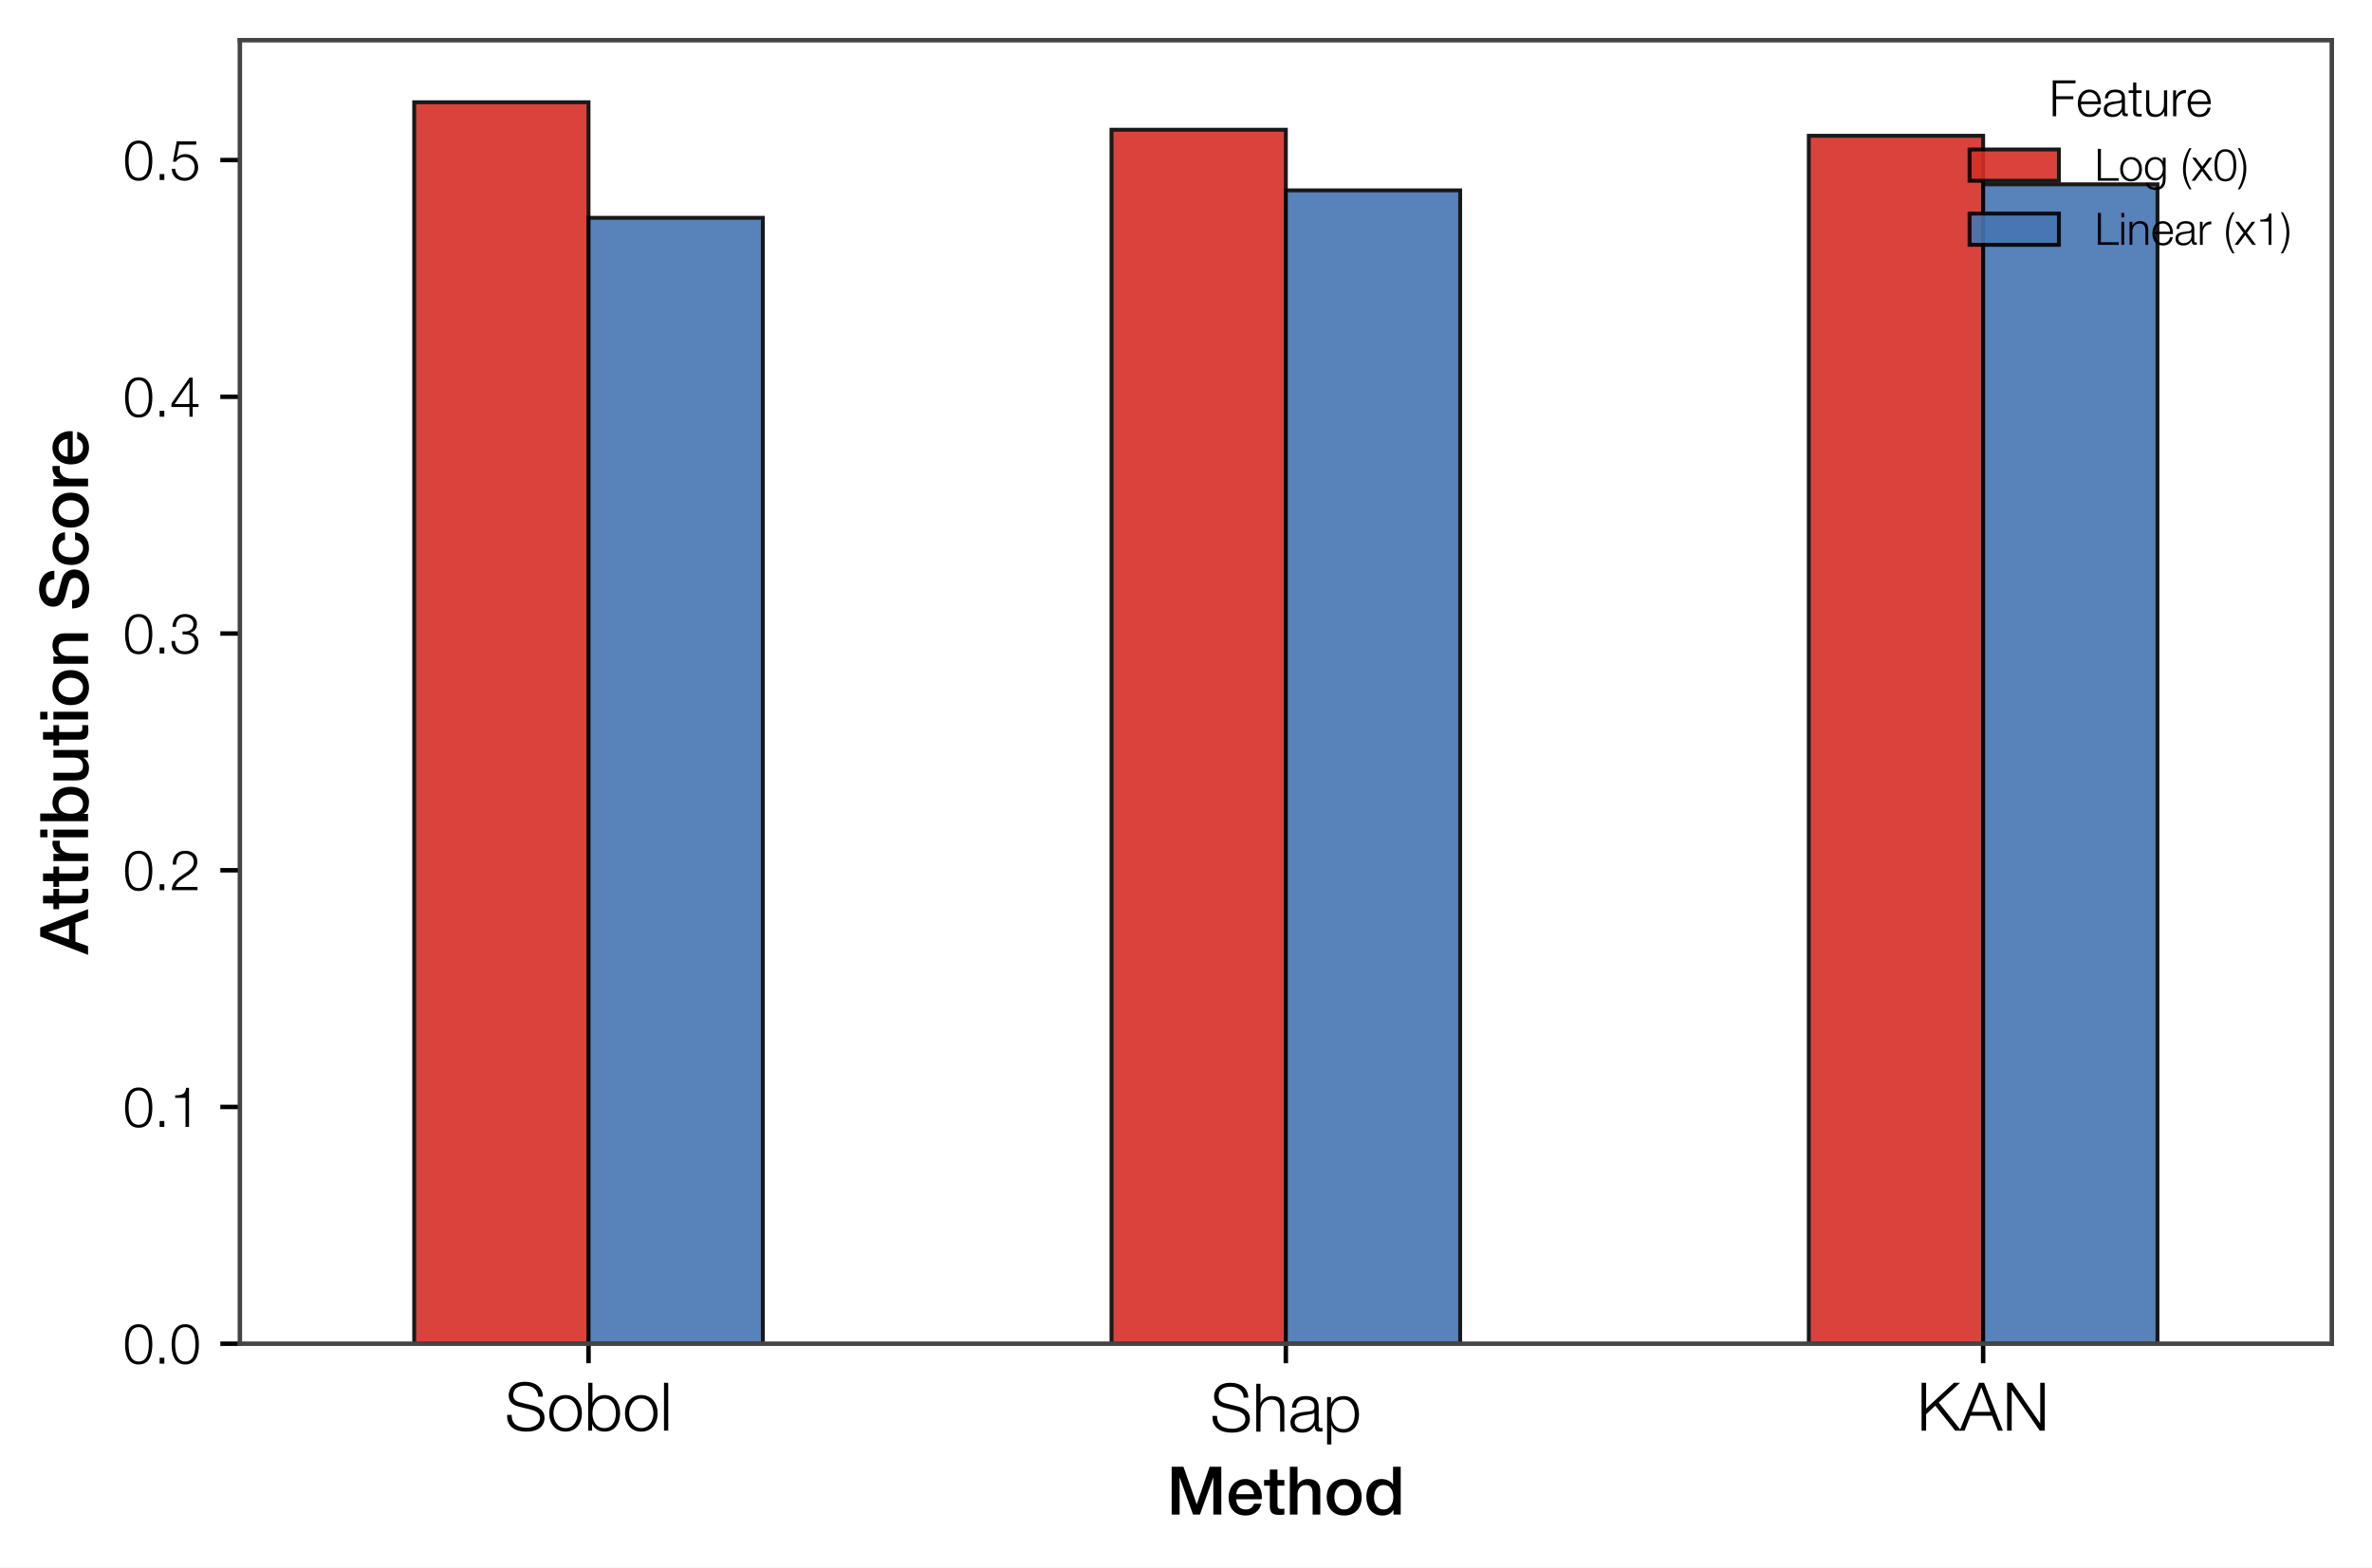
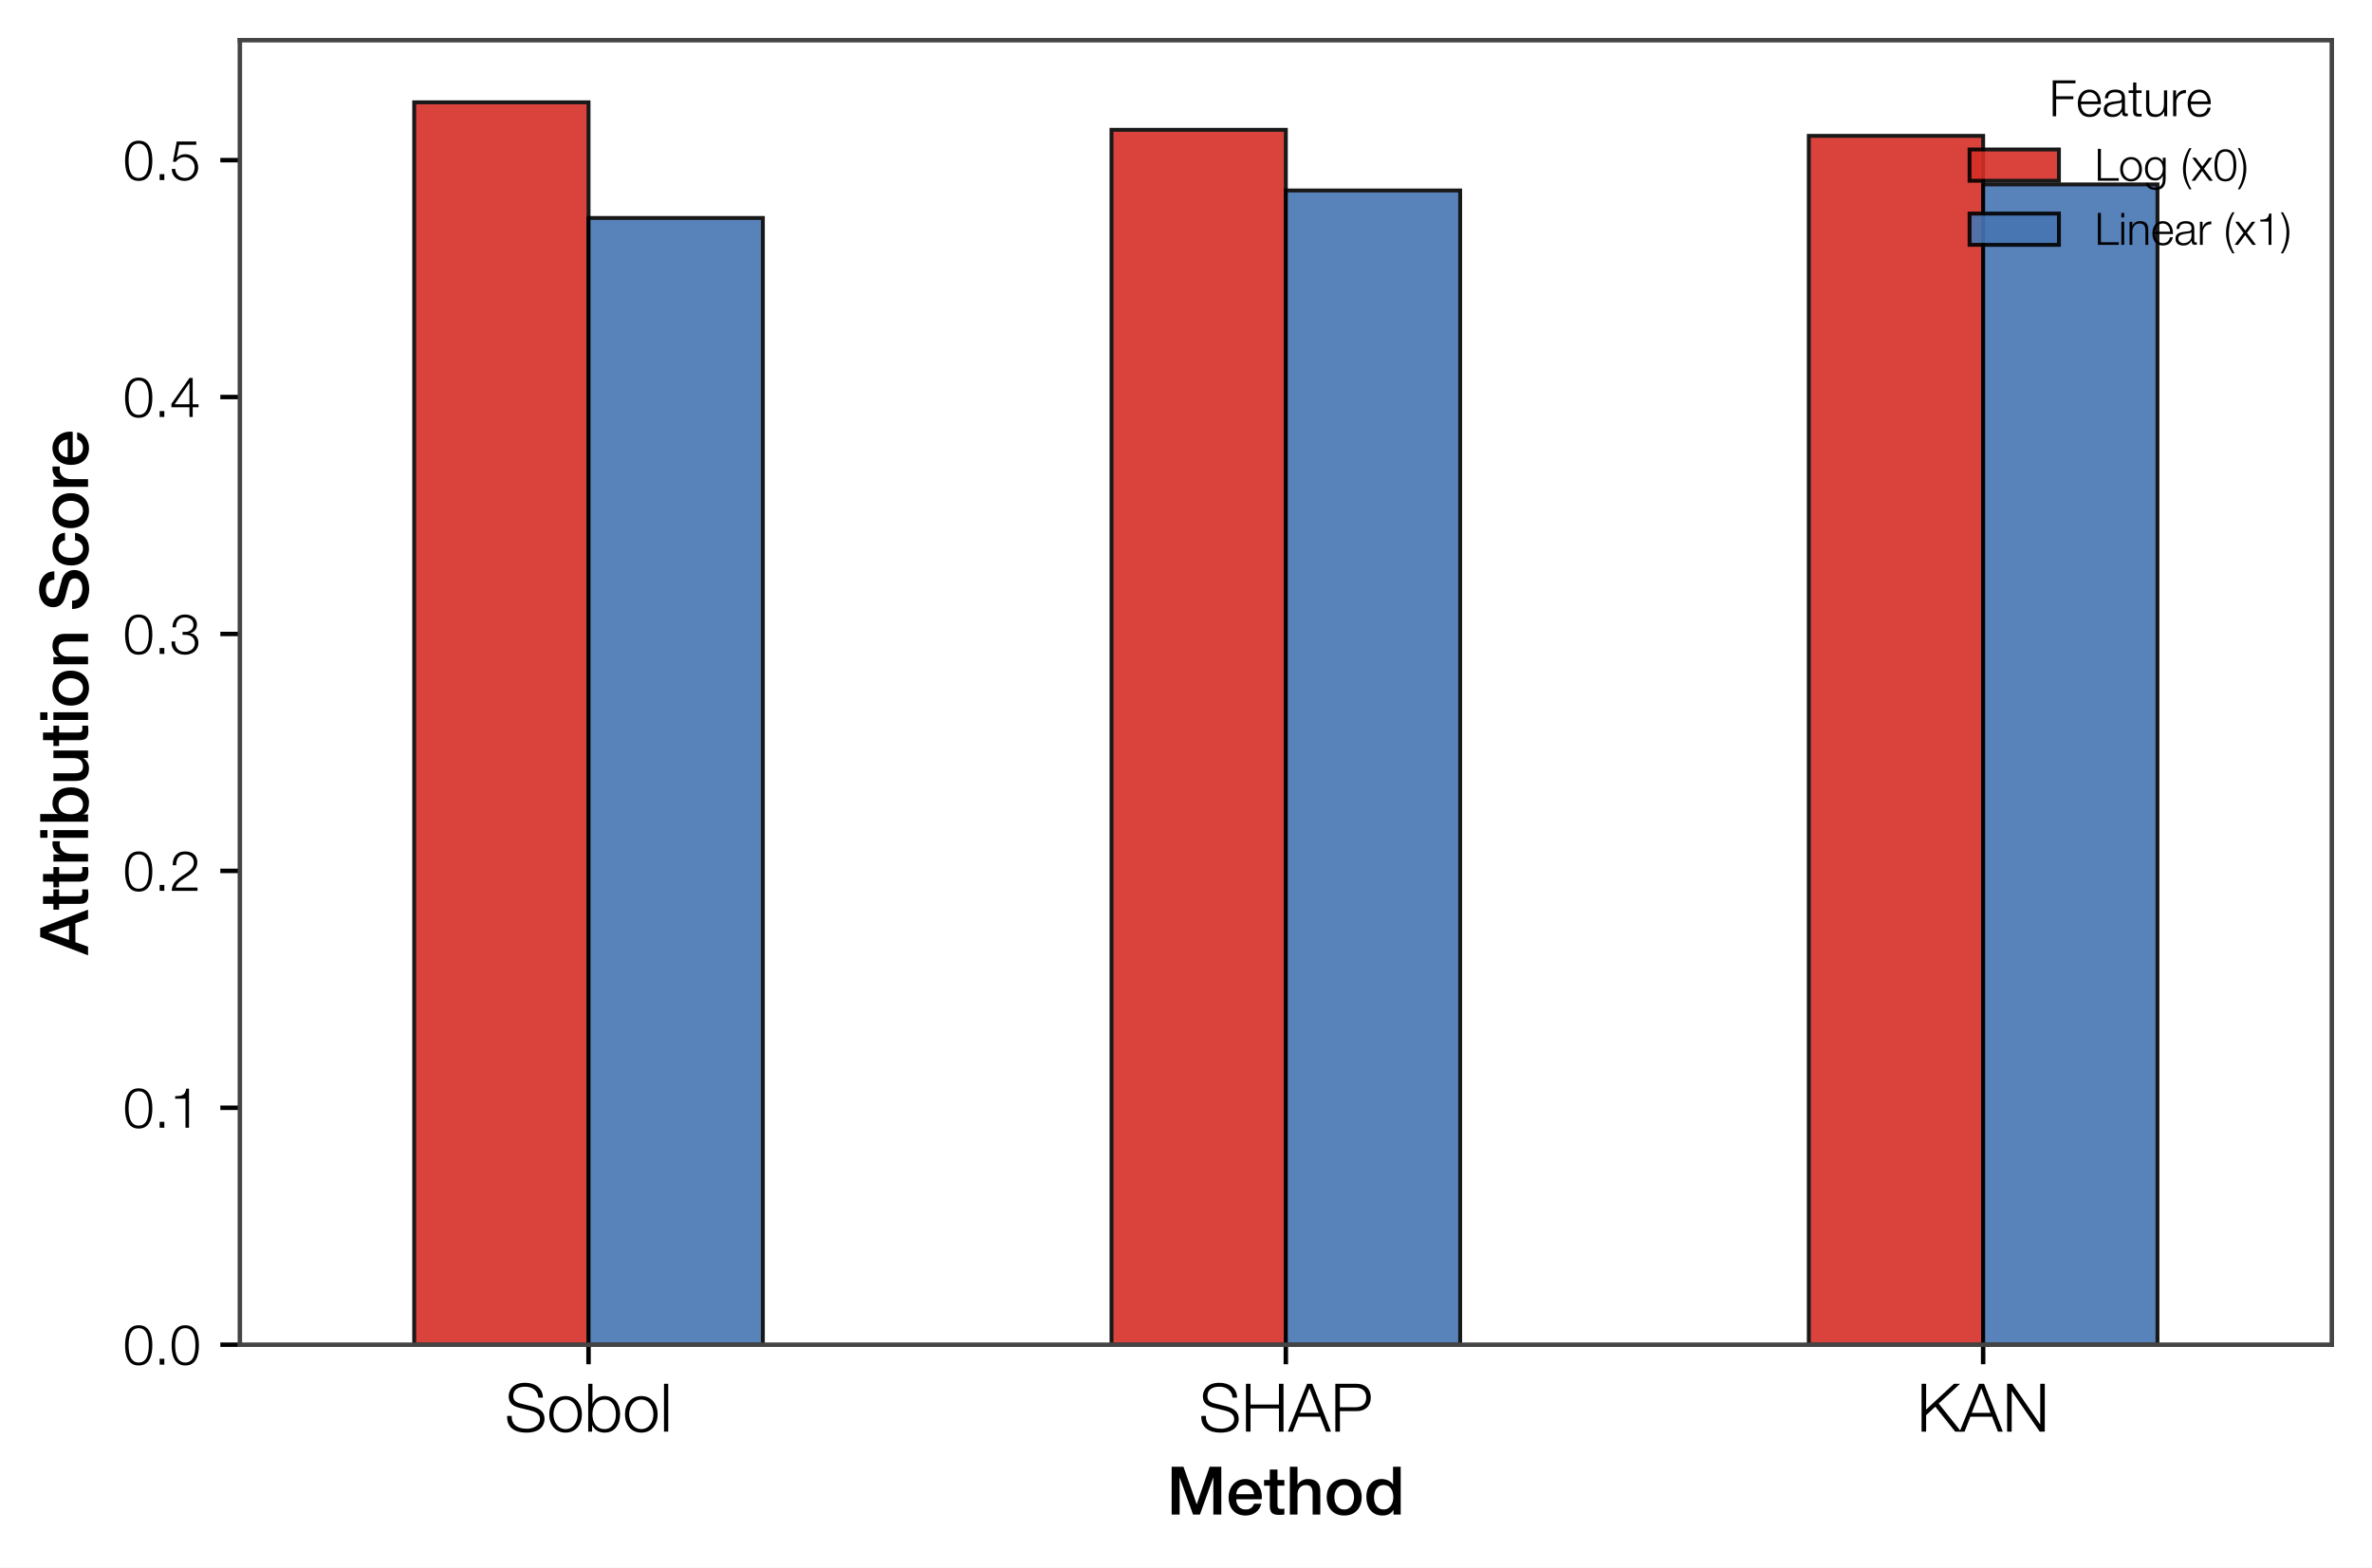
<svg xmlns="http://www.w3.org/2000/svg" xmlns:xlink="http://www.w3.org/1999/xlink" width="424.8pt" height="280.8pt" viewBox="0 0 424.8 280.8" version="1.1">
  <defs>
    <style type="text/css">*{stroke-linejoin: round; stroke-linecap: butt}</style>
  </defs>
  <g id="figure_1">
    <g id="patch_1">
      <path d="M 0 280.8  L 424.8 280.8  L 424.8 0  L 0 0  z " style="fill: #ffffff" />
    </g>
    <g id="axes_1">
      <g id="patch_2">
-         <path d="M 42.958 240.7  L 417.6 240.7  L 417.6 7.2  L 42.958 7.2  z " style="fill: #ffffff" />
+         <path d="M 42.958 240.88  L 417.6 240.88  L 417.6 7.2  L 42.958 7.2  z " style="fill: #ffffff" />
      </g>
      <g id="patch_3">
-         <path d="M 74.179 240.7  L 105.399 240.7  L 105.399 18.319  L 74.179 18.319  z " clip-path="url(#p97e03a5d2e)" style="fill: #d62f27; opacity: 0.9; stroke: #000000; stroke-width: 0.7; stroke-linejoin: miter" />
+         <path d="M 74.179 240.88  L 105.399 240.88  L 105.399 18.328  L 74.179 18.328  z " clip-path="url(#p981c189940)" style="fill: #d62f27; opacity: 0.9; stroke: #000000; stroke-width: 0.7; stroke-linejoin: miter" />
      </g>
      <g id="patch_4">
-         <path d="M 199.059 240.7  L 230.279 240.7  L 230.279 23.24  L 199.059 23.24  z " clip-path="url(#p97e03a5d2e)" style="fill: #d62f27; opacity: 0.9; stroke: #000000; stroke-width: 0.7; stroke-linejoin: miter" />
+         <path d="M 199.059 240.88  L 230.279 240.88  L 230.279 23.253  L 199.059 23.253  z " clip-path="url(#p981c189940)" style="fill: #d62f27; opacity: 0.9; stroke: #000000; stroke-width: 0.7; stroke-linejoin: miter" />
      </g>
      <g id="patch_5">
-         <path d="M 323.94 240.7  L 355.16 240.7  L 355.16 24.322  L 323.94 24.322  z " clip-path="url(#p97e03a5d2e)" style="fill: #d62f27; opacity: 0.9; stroke: #000000; stroke-width: 0.7; stroke-linejoin: miter" />
+         <path d="M 323.94 240.88  L 355.16 240.88  L 355.16 24.335  L 323.94 24.335  z " clip-path="url(#p981c189940)" style="fill: #d62f27; opacity: 0.9; stroke: #000000; stroke-width: 0.7; stroke-linejoin: miter" />
      </g>
      <g id="patch_6">
-         <path d="M 105.399 240.7  L 136.619 240.7  L 136.619 39.02  L 105.399 39.02  z " clip-path="url(#p97e03a5d2e)" style="fill: #4574b3; opacity: 0.9; stroke: #000000; stroke-width: 0.7; stroke-linejoin: miter" />
+         <path d="M 105.399 240.88  L 136.619 240.88  L 136.619 39.045  L 105.399 39.045  z " clip-path="url(#p981c189940)" style="fill: #4574b3; opacity: 0.9; stroke: #000000; stroke-width: 0.7; stroke-linejoin: miter" />
      </g>
      <g id="patch_7">
-         <path d="M 230.279 240.7  L 261.499 240.7  L 261.499 34.099  L 230.279 34.099  z " clip-path="url(#p97e03a5d2e)" style="fill: #4574b3; opacity: 0.9; stroke: #000000; stroke-width: 0.7; stroke-linejoin: miter" />
+         <path d="M 230.279 240.88  L 261.499 240.88  L 261.499 34.12  L 230.279 34.12  z " clip-path="url(#p981c189940)" style="fill: #4574b3; opacity: 0.9; stroke: #000000; stroke-width: 0.7; stroke-linejoin: miter" />
      </g>
      <g id="patch_8">
-         <path d="M 355.16 240.7  L 386.38 240.7  L 386.38 33.017  L 355.16 33.017  z " clip-path="url(#p97e03a5d2e)" style="fill: #4574b3; opacity: 0.9; stroke: #000000; stroke-width: 0.7; stroke-linejoin: miter" />
+         <path d="M 355.16 240.88  L 386.38 240.88  L 386.38 33.037  L 355.16 33.037  z " clip-path="url(#p981c189940)" style="fill: #4574b3; opacity: 0.9; stroke: #000000; stroke-width: 0.7; stroke-linejoin: miter" />
      </g>
      <g id="matplotlib.axis_1">
        <g id="xtick_1">
          <g id="line2d_1">
            <defs>
-               <path id="mb418cfce98" d="M 0 0  L 0 3.5  " style="stroke: #000000; stroke-width: 0.8" />
-             </defs>
-             <g>
-               <use xlink:href="#mb418cfce98" x="105.399" y="240.7" style="stroke: #000000; stroke-width: 0.8" />
+               <path id="m33a25a8163" d="M 0 0  L 0 3.5  " style="stroke: #000000; stroke-width: 0.8" />
+             </defs>
+             <g>
+               <use xlink:href="#m33a25a8163" x="105.399" y="240.88" style="stroke: #000000; stroke-width: 0.8" />
            </g>
          </g>
          <g id="text_1">
-             <g transform="translate(90.39307 256.2688) scale(0.12 -0.12)">
+             <g transform="translate(90.39307 256.4488) scale(0.12 -0.12)">
              <defs>
                <path id="HelveticaNeueLTPro-Lt-53" d="M 230 1504  C 179 390 973 -96 2054 -96  C 3674 -96 3802 896 3802 1210  C 3802 1952 3264 2240 2618 2413  L 1504 2688  C 1126 2771 813 2957 813 3386  C 813 4064 1363 4294 1958 4294  C 2611 4294 3174 3936 3206 3245  L 3642 3245  C 3642 4186 2861 4666 1952 4666  C 666 4666 378 3827 378 3379  C 378 2662 870 2413 1408 2278  L 2426 2029  C 2854 1926 3366 1722 3366 1203  C 3366 538 2637 275 2157 275  C 1318 275 646 563 666 1504  L 230 1504  z " transform="scale(0.015625)" />
                <path id="HelveticaNeueLTPro-Lt-6f" d="M 1779 3059  C 2547 3059 2938 2349 2938 1651  C 2938 954 2547 243 1779 243  C 1011 243 621 954 621 1651  C 621 2349 1011 3059 1779 3059  z M 1779 3398  C 774 3398 218 2598 218 1651  C 218 704 774 -96 1779 -96  C 2784 -96 3341 704 3341 1651  C 3341 2598 2784 3398 1779 3398  z " transform="scale(0.015625)" />
                <path id="HelveticaNeueLTPro-Lt-62" d="M 384 0  L 755 0  L 755 627  L 768 627  C 954 173 1408 -96 1946 -96  C 2950 -96 3430 710 3430 1651  C 3430 2592 2950 3398 1946 3398  C 1459 3398 966 3149 800 2675  L 787 2675  L 787 4570  L 384 4570  L 384 0  z M 3027 1651  C 3027 966 2714 243 1946 243  C 1094 243 787 966 787 1651  C 787 2336 1094 3059 1946 3059  C 2714 3059 3027 2336 3027 1651  z " transform="scale(0.015625)" />
                <path id="HelveticaNeueLTPro-Lt-6c" d="M 390 0  L 794 0  L 794 4570  L 390 4570  L 390 0  z " transform="scale(0.015625)" />
              </defs>
              <use xlink:href="#HelveticaNeueLTPro-Lt-53" />
              <use xlink:href="#HelveticaNeueLTPro-Lt-6f" x="63" />
              <use xlink:href="#HelveticaNeueLTPro-Lt-62" x="118.6" />
              <use xlink:href="#HelveticaNeueLTPro-Lt-6f" x="176" />
              <use xlink:href="#HelveticaNeueLTPro-Lt-6c" x="231.6" />
            </g>
          </g>
        </g>
        <g id="xtick_2">
          <g id="line2d_2">
            <g>
-               <use xlink:href="#mb418cfce98" x="230.279" y="240.7" style="stroke: #000000; stroke-width: 0.8" />
+               <use xlink:href="#m33a25a8163" x="230.279" y="240.88" style="stroke: #000000; stroke-width: 0.8" />
            </g>
          </g>
          <g id="text_2">
-             <g transform="translate(216.7183 256.4488) scale(0.12 -0.12)">
-               <defs>
-                 <path id="HelveticaNeueLTPro-Lt-68" d="M 378 0  L 781 0  L 781 1926  C 800 2573 1171 3059 1818 3059  C 2470 3059 2656 2624 2656 2061  L 2656 0  L 3059 0  L 3059 2125  C 3059 2912 2778 3398 1850 3398  C 1382 3398 947 3130 794 2733  L 781 2733  L 781 4570  L 378 4570  L 378 0  z " transform="scale(0.015625)" />
-                 <path id="HelveticaNeueLTPro-Lt-61" d="M 749 2291  C 768 2829 1126 3059 1632 3059  C 2112 3059 2496 2925 2496 2381  C 2496 2022 2310 1965 1978 1933  C 1107 1830 205 1792 205 870  C 205 205 698 -96 1312 -96  C 1952 -96 2227 147 2515 576  L 2528 576  C 2528 237 2592 0 3002 0  C 3110 0 3168 6 3264 26  L 3264 365  C 3219 346 3181 339 3136 339  C 2976 339 2899 422 2899 582  L 2899 2336  C 2899 3226 2266 3398 1683 3398  C 922 3398 390 3066 346 2291  L 749 2291  z M 2496 1280  C 2496 634 1965 243 1344 243  C 960 243 608 493 608 896  C 608 1536 1459 1536 2144 1658  C 2253 1677 2432 1709 2483 1805  L 2496 1805  L 2496 1280  z " transform="scale(0.015625)" />
-                 <path id="HelveticaNeueLTPro-Lt-70" d="M 384 -1222  L 787 -1222  L 787 627  L 800 627  C 973 147 1459 -96 1946 -96  C 2950 -96 3430 710 3430 1651  C 3430 2592 2950 3398 1946 3398  C 1408 3398 954 3130 768 2675  L 755 2675  L 755 3302  L 384 3302  L 384 -1222  z M 3027 1651  C 3027 966 2714 243 1946 243  C 1094 243 787 966 787 1651  C 787 2400 1050 3059 1946 3059  C 2714 3059 3027 2336 3027 1651  z " transform="scale(0.015625)" />
+             <g transform="translate(214.7148 256.4488) scale(0.12 -0.12)">
+               <defs>
+                 <path id="HelveticaNeueLTPro-Lt-48" d="M 461 0  L 896 0  L 896 2214  L 3610 2214  L 3610 0  L 4045 0  L 4045 4570  L 3610 4570  L 3610 2586  L 896 2586  L 896 4570  L 461 4570  L 461 0  z " transform="scale(0.015625)" />
+                 <path id="HelveticaNeueLTPro-Lt-41" d="M 2022 4134  L 2906 1792  L 1107 1792  L 2022 4134  z M -45 0  L 422 0  L 973 1421  L 3053 1421  L 3610 0  L 4077 0  L 2285 4570  L 1798 4570  L -45 0  z " transform="scale(0.015625)" />
+                 <path id="HelveticaNeueLTPro-Lt-50" d="M 896 4198  L 2394 4198  C 3002 4198 3411 3898 3411 3264  C 3411 2630 3002 2330 2394 2330  L 896 2330  L 896 4198  z M 461 0  L 896 0  L 896 1958  L 2490 1958  C 3309 1958 3846 2438 3846 3264  C 3846 4090 3309 4570 2490 4570  L 461 4570  L 461 0  z " transform="scale(0.015625)" />
              </defs>
              <use xlink:href="#HelveticaNeueLTPro-Lt-53" />
-               <use xlink:href="#HelveticaNeueLTPro-Lt-68" x="63" />
-               <use xlink:href="#HelveticaNeueLTPro-Lt-61" x="116.7" />
-               <use xlink:href="#HelveticaNeueLTPro-Lt-70" x="168.6" />
+               <use xlink:href="#HelveticaNeueLTPro-Lt-48" x="63" />
+               <use xlink:href="#HelveticaNeueLTPro-Lt-41" x="133.4" />
+               <use xlink:href="#HelveticaNeueLTPro-Lt-50" x="196.4" />
            </g>
          </g>
        </g>
        <g id="xtick_3">
          <g id="line2d_3">
            <g>
-               <use xlink:href="#mb418cfce98" x="355.16" y="240.7" style="stroke: #000000; stroke-width: 0.8" />
+               <use xlink:href="#m33a25a8163" x="355.16" y="240.88" style="stroke: #000000; stroke-width: 0.8" />
            </g>
          </g>
          <g id="text_3">
-             <g transform="translate(343.2676 256.2688) scale(0.12 -0.12)">
+             <g transform="translate(343.2676 256.4488) scale(0.12 -0.12)">
              <defs>
                <path id="HelveticaNeueLTPro-Lt-4b" d="M 461 0  L 896 0  L 896 1568  L 1773 2381  L 3674 0  L 4237 0  L 2099 2682  L 4141 4570  L 3552 4570  L 896 2112  L 896 4570  L 461 4570  L 461 0  z " transform="scale(0.015625)" />
-                 <path id="HelveticaNeueLTPro-Lt-41" d="M 2022 4134  L 2906 1792  L 1107 1792  L 2022 4134  z M -45 0  L 422 0  L 973 1421  L 3053 1421  L 3610 0  L 4077 0  L 2285 4570  L 1798 4570  L -45 0  z " transform="scale(0.015625)" />
                <path id="HelveticaNeueLTPro-Lt-4e" d="M 454 0  L 890 0  L 890 3866  L 902 3866  L 3565 0  L 4051 0  L 4051 4570  L 3616 4570  L 3616 704  L 3603 704  L 941 4570  L 454 4570  L 454 0  z " transform="scale(0.015625)" />
              </defs>
              <use xlink:href="#HelveticaNeueLTPro-Lt-4b" />
              <use xlink:href="#HelveticaNeueLTPro-Lt-41" x="64.8" />
              <use xlink:href="#HelveticaNeueLTPro-Lt-4e" x="127.8" />
            </g>
          </g>
        </g>
        <g id="text_4">
          <g transform="translate(208.9436 271.3087) scale(0.12 -0.12)">
            <defs>
              <path id="HelveticaNeueLTPro-Md-4d" d="M 474 0  L 1235 0  L 1235 3526  L 1248 3526  L 2515 0  L 3174 0  L 4442 3526  L 4454 3526  L 4454 0  L 5216 0  L 5216 4570  L 4102 4570  L 2874 992  L 2861 992  L 1600 4570  L 474 4570  L 474 0  z " transform="scale(0.015625)" />
              <path id="HelveticaNeueLTPro-Md-65" d="M 954 1946  C 973 2438 1318 2822 1824 2822  C 2323 2822 2624 2406 2656 1946  L 954 1946  z M 3386 1466  C 3507 2458 2867 3398 1824 3398  C 838 3398 224 2592 224 1651  C 224 627 800 -90 1843 -90  C 2560 -90 3187 314 3341 1037  L 2650 1037  C 2522 672 2272 486 1843 486  C 1235 486 954 947 954 1466  L 3386 1466  z " transform="scale(0.015625)" />
              <path id="HelveticaNeueLTPro-Md-74" d="M 51 2765  L 602 2765  L 602 813  C 621 262 749 -32 1517 -32  C 1677 -32 1830 -13 1990 6  L 1990 570  C 1888 544 1786 544 1683 544  C 1357 544 1331 698 1331 998  L 1331 2765  L 1990 2765  L 1990 3309  L 1331 3309  L 1331 4301  L 602 4301  L 602 3309  L 51 3309  L 51 2765  z " transform="scale(0.015625)" />
              <path id="HelveticaNeueLTPro-Md-68" d="M 384 0  L 1114 0  L 1114 1952  C 1114 2438 1427 2822 1914 2822  C 2349 2822 2541 2598 2560 2080  L 2560 0  L 3290 0  L 3290 2272  C 3290 3021 2842 3398 2118 3398  C 1683 3398 1306 3174 1126 2874  L 1114 2874  L 1114 4570  L 384 4570  L 384 0  z " transform="scale(0.015625)" />
              <path id="HelveticaNeueLTPro-Md-6f" d="M 1901 -90  C 2957 -90 3571 640 3571 1658  C 3571 2662 2957 3398 1901 3398  C 845 3398 230 2662 230 1658  C 230 640 845 -90 1901 -90  z M 1901 486  C 1248 486 960 1082 960 1658  C 960 2227 1248 2822 1901 2822  C 2554 2822 2842 2227 2842 1658  C 2842 1082 2554 486 1901 486  z " transform="scale(0.015625)" />
              <path id="HelveticaNeueLTPro-Md-64" d="M 3501 4570  L 2771 4570  L 2771 2880  L 2758 2880  C 2534 3245 2067 3398 1658 3398  C 934 3398 224 2880 224 1677  C 224 685 730 -90 1773 -90  C 2189 -90 2598 64 2797 448  L 2810 448  L 2810 0  L 3501 0  L 3501 4570  z M 954 1619  C 954 2208 1197 2822 1882 2822  C 2445 2822 2797 2394 2797 1658  C 2797 1082 2515 486 1869 486  C 1235 486 954 1050 954 1619  z " transform="scale(0.015625)" />
            </defs>
            <use xlink:href="#HelveticaNeueLTPro-Md-4d" />
            <use xlink:href="#HelveticaNeueLTPro-Md-65" x="88.9" />
            <use xlink:href="#HelveticaNeueLTPro-Md-74" x="144.5" />
            <use xlink:href="#HelveticaNeueLTPro-Md-68" x="177.8" />
            <use xlink:href="#HelveticaNeueLTPro-Md-6f" x="235.2" />
            <use xlink:href="#HelveticaNeueLTPro-Md-64" x="294.5" />
          </g>
        </g>
      </g>
      <g id="matplotlib.axis_2">
        <g id="ytick_1">
          <g id="line2d_4">
            <defs>
-               <path id="m32ad2a09cf" d="M 0 0  L -3.5 0  " style="stroke: #000000; stroke-width: 0.8" />
-             </defs>
-             <g>
-               <use xlink:href="#m32ad2a09cf" x="42.958" y="240.7" style="stroke: #000000; stroke-width: 0.8" />
+               <path id="m973d8e1630" d="M 0 0  L -3.5 0  " style="stroke: #000000; stroke-width: 0.8" />
+             </defs>
+             <g>
+               <use xlink:href="#m973d8e1630" x="42.958" y="240.88" style="stroke: #000000; stroke-width: 0.8" />
            </g>
          </g>
          <g id="text_5">
-             <g transform="translate(22.06 244.2703) scale(0.1 -0.1)">
+             <g transform="translate(22.06 244.4503) scale(0.1 -0.1)">
              <defs>
                <path id="HelveticaNeueLTPro-Lt-30" d="M 1779 4518  C 474 4518 218 3258 218 2208  C 218 1165 474 -96 1779 -96  C 3085 -96 3341 1165 3341 2214  C 3341 3258 3085 4518 1779 4518  z M 1779 4179  C 2803 4179 2938 2989 2938 2214  C 2938 1434 2803 243 1779 243  C 755 243 621 1434 621 2214  C 621 2989 755 4179 1779 4179  z " transform="scale(0.015625)" />
                <path id="HelveticaNeueLTPro-Lt-2e" d="M 1158 0  L 1158 678  L 621 678  L 621 0  L 1158 0  z " transform="scale(0.015625)" />
              </defs>
              <use xlink:href="#HelveticaNeueLTPro-Lt-30" />
              <use xlink:href="#HelveticaNeueLTPro-Lt-2e" x="55.6" />
              <use xlink:href="#HelveticaNeueLTPro-Lt-30" x="83.4" />
            </g>
          </g>
        </g>
        <g id="ytick_2">
          <g id="line2d_5">
            <g>
-               <use xlink:href="#m32ad2a09cf" x="42.958" y="198.294" style="stroke: #000000; stroke-width: 0.8" />
+               <use xlink:href="#m973d8e1630" x="42.958" y="198.441" style="stroke: #000000; stroke-width: 0.8" />
            </g>
          </g>
          <g id="text_6">
-             <g transform="translate(22.06 201.8642) scale(0.1 -0.1)">
+             <g transform="translate(22.06 202.0115) scale(0.1 -0.1)">
              <defs>
                <path id="HelveticaNeueLTPro-Lt-31" d="M 621 3328  L 1805 3328  L 1805 0  L 2208 0  L 2208 4480  L 1882 4480  C 1760 3661 1325 3635 621 3616  L 621 3328  z " transform="scale(0.015625)" />
              </defs>
              <use xlink:href="#HelveticaNeueLTPro-Lt-30" />
              <use xlink:href="#HelveticaNeueLTPro-Lt-2e" x="55.6" />
              <use xlink:href="#HelveticaNeueLTPro-Lt-31" x="83.4" />
            </g>
          </g>
        </g>
        <g id="ytick_3">
          <g id="line2d_6">
            <g>
-               <use xlink:href="#m32ad2a09cf" x="42.958" y="155.888" style="stroke: #000000; stroke-width: 0.8" />
+               <use xlink:href="#m973d8e1630" x="42.958" y="156.002" style="stroke: #000000; stroke-width: 0.8" />
            </g>
          </g>
          <g id="text_7">
-             <g transform="translate(22.06 159.4581) scale(0.1 -0.1)">
+             <g transform="translate(22.06 159.5728) scale(0.1 -0.1)">
              <defs>
                <path id="HelveticaNeueLTPro-Lt-32" d="M 3181 371  L 691 371  C 794 966 1600 1376 2035 1664  C 2624 2042 3162 2509 3162 3258  C 3162 4090 2554 4518 1773 4518  C 800 4518 320 3853 339 2931  L 742 2931  C 723 3590 1018 4179 1754 4179  C 2298 4179 2758 3846 2758 3264  C 2758 2906 2637 2669 2387 2419  C 1632 1664 256 1331 230 0  L 3181 0  L 3181 371  z " transform="scale(0.015625)" />
              </defs>
              <use xlink:href="#HelveticaNeueLTPro-Lt-30" />
              <use xlink:href="#HelveticaNeueLTPro-Lt-2e" x="55.6" />
              <use xlink:href="#HelveticaNeueLTPro-Lt-32" x="83.4" />
            </g>
          </g>
        </g>
        <g id="ytick_4">
          <g id="line2d_7">
            <g>
-               <use xlink:href="#m32ad2a09cf" x="42.958" y="113.482" style="stroke: #000000; stroke-width: 0.8" />
+               <use xlink:href="#m973d8e1630" x="42.958" y="113.564" style="stroke: #000000; stroke-width: 0.8" />
            </g>
          </g>
          <g id="text_8">
-             <g transform="translate(22.06 117.052) scale(0.1 -0.1)">
+             <g transform="translate(22.06 117.134) scale(0.1 -0.1)">
              <defs>
                <path id="HelveticaNeueLTPro-Lt-33" d="M 211 1427  C 141 467 819 -96 1741 -96  C 2566 -96 3283 390 3283 1267  C 3283 1856 2950 2278 2362 2374  L 2362 2387  C 2848 2509 3117 2893 3117 3379  C 3117 4173 2426 4518 1728 4518  C 858 4518 314 3891 314 3046  L 717 3046  C 698 3712 1069 4179 1734 4179  C 2272 4179 2714 3923 2714 3334  C 2714 2765 2221 2522 1805 2522  L 1466 2522  L 1466 2182  L 1805 2182  C 2400 2182 2880 1875 2880 1235  C 2880 595 2323 243 1734 243  C 1018 243 582 717 614 1427  L 211 1427  z " transform="scale(0.015625)" />
              </defs>
              <use xlink:href="#HelveticaNeueLTPro-Lt-30" />
              <use xlink:href="#HelveticaNeueLTPro-Lt-2e" x="55.6" />
              <use xlink:href="#HelveticaNeueLTPro-Lt-33" x="83.4" />
            </g>
          </g>
        </g>
        <g id="ytick_5">
          <g id="line2d_8">
            <g>
-               <use xlink:href="#m32ad2a09cf" x="42.958" y="71.076" style="stroke: #000000; stroke-width: 0.8" />
+               <use xlink:href="#m973d8e1630" x="42.958" y="71.125" style="stroke: #000000; stroke-width: 0.8" />
            </g>
          </g>
          <g id="text_9">
-             <g transform="translate(22.06 74.64596) scale(0.1 -0.1)">
+             <g transform="translate(22.06 74.6952) scale(0.1 -0.1)">
              <defs>
                <path id="HelveticaNeueLTPro-Lt-34" d="M 557 1453  L 2246 3891  L 2259 3891  L 2259 1453  L 557 1453  z M 192 1114  L 2259 1114  L 2259 0  L 2630 0  L 2630 1114  L 3302 1114  L 3302 1453  L 2630 1453  L 2630 4480  L 2266 4480  L 192 1504  L 192 1114  z " transform="scale(0.015625)" />
              </defs>
              <use xlink:href="#HelveticaNeueLTPro-Lt-30" />
              <use xlink:href="#HelveticaNeueLTPro-Lt-2e" x="55.6" />
              <use xlink:href="#HelveticaNeueLTPro-Lt-34" x="83.4" />
            </g>
          </g>
        </g>
        <g id="ytick_6">
          <g id="line2d_9">
            <g>
-               <use xlink:href="#m32ad2a09cf" x="42.958" y="28.67" style="stroke: #000000; stroke-width: 0.8" />
+               <use xlink:href="#m973d8e1630" x="42.958" y="28.686" style="stroke: #000000; stroke-width: 0.8" />
            </g>
          </g>
          <g id="text_10">
-             <g transform="translate(22.06 32.23987) scale(0.1 -0.1)">
+             <g transform="translate(22.06 32.25642) scale(0.1 -0.1)">
              <defs>
                <path id="HelveticaNeueLTPro-Lt-35" d="M 230 1280  C 250 429 870 -96 1702 -96  C 2560 -96 3258 550 3258 1421  C 3258 2323 2675 2970 1754 2970  C 1402 2970 1030 2816 806 2554  L 794 2566  L 1082 4051  L 3040 4051  L 3040 4422  L 800 4422  L 365 2099  L 710 2099  C 934 2438 1306 2630 1709 2630  C 2374 2630 2854 2125 2854 1466  C 2854 813 2426 243 1734 243  C 1120 243 653 659 634 1280  L 230 1280  z " transform="scale(0.015625)" />
              </defs>
              <use xlink:href="#HelveticaNeueLTPro-Lt-30" />
              <use xlink:href="#HelveticaNeueLTPro-Lt-2e" x="55.6" />
              <use xlink:href="#HelveticaNeueLTPro-Lt-35" x="83.4" />
            </g>
          </g>
        </g>
        <g id="text_11">
-           <g transform="translate(15.76875 170.9581) rotate(-90) scale(0.12 -0.12)">
+           <g transform="translate(15.76875 171.0481) rotate(-90) scale(0.12 -0.12)">
            <defs>
              <path id="HelveticaNeueLTPro-Md-41" d="M -45 0  L 781 0  L 1210 1210  L 3034 1210  L 3462 0  L 4320 0  L 2560 4570  L 1709 4570  L -45 0  z M 2118 3782  L 2138 3782  L 2822 1818  L 1427 1818  L 2118 3782  z " transform="scale(0.015625)" />
              <path id="HelveticaNeueLTPro-Md-72" d="M 384 0  L 1114 0  L 1114 1574  C 1114 2310 1517 2707 2010 2707  C 2112 2707 2221 2694 2323 2675  L 2323 3379  C 2253 3386 2221 3398 2048 3398  C 1606 3398 1165 3021 1082 2669  L 1069 2669  L 1069 3309  L 384 3309  L 384 0  z " transform="scale(0.015625)" />
              <path id="HelveticaNeueLTPro-Md-69" d="M 403 3878  L 1133 3878  L 1133 4570  L 403 4570  L 403 3878  z M 403 0  L 1133 0  L 1133 3309  L 403 3309  L 403 0  z " transform="scale(0.015625)" />
              <path id="HelveticaNeueLTPro-Md-62" d="M 403 0  L 1094 0  L 1094 454  L 1107 454  C 1325 19 1805 -90 2253 -90  C 3226 -90 3680 742 3680 1638  C 3680 2611 3174 3398 2131 3398  C 1754 3398 1350 3200 1146 2880  L 1133 2880  L 1133 4570  L 403 4570  L 403 0  z M 2950 1651  C 2950 1075 2701 486 2035 486  C 1446 486 1107 986 1107 1651  C 1107 2362 1421 2822 2035 2822  C 2637 2822 2950 2246 2950 1651  z " transform="scale(0.015625)" />
              <path id="HelveticaNeueLTPro-Md-75" d="M 3290 3309  L 2560 3309  L 2560 1389  C 2560 877 2355 486 1747 486  C 1344 486 1114 698 1114 1280  L 1114 3309  L 384 3309  L 384 1210  C 384 339 749 -90 1619 -90  C 1984 -90 2381 128 2560 461  L 2573 461  L 2573 0  L 3290 0  L 3290 3309  z " transform="scale(0.015625)" />
              <path id="HelveticaNeueLTPro-Md-6e" d="M 384 0  L 1114 0  L 1114 1952  C 1114 2438 1427 2822 1914 2822  C 2349 2822 2541 2598 2560 2080  L 2560 0  L 3290 0  L 3290 2272  C 3290 3021 2842 3398 2118 3398  C 1683 3398 1312 3174 1088 2810  L 1075 2822  L 1075 3309  L 384 3309  L 384 0  z " transform="scale(0.015625)" />
              <path id="HelveticaNeueLTPro-Md-20" transform="scale(0.015625)" />
              <path id="HelveticaNeueLTPro-Md-53" d="M 211 1523  C 230 390 1075 -109 2118 -109  C 3021 -109 3936 301 3936 1325  C 3936 1811 3642 2304 3046 2490  C 2810 2560 1798 2822 1728 2842  C 1402 2938 1184 3104 1184 3430  C 1184 3891 1651 4026 2022 4026  C 2579 4026 2963 3808 3008 3219  L 3808 3219  C 3808 4173 3002 4678 2054 4678  C 1229 4678 384 4256 384 3334  C 384 2861 608 2381 1395 2176  C 2029 2003 2432 1920 2758 1798  C 2944 1728 3136 1587 3136 1235  C 3136 896 2874 544 2170 544  C 1530 544 1011 826 1011 1523  L 211 1523  z " transform="scale(0.015625)" />
              <path id="HelveticaNeueLTPro-Md-63" d="M 3347 2202  C 3277 3014 2624 3398 1856 3398  C 768 3398 224 2618 224 1619  C 224 646 794 -90 1830 -90  C 2682 -90 3213 378 3347 1242  L 2618 1242  C 2547 762 2259 486 1830 486  C 1197 486 954 1069 954 1619  C 954 2618 1485 2822 1862 2822  C 2272 2822 2560 2611 2618 2202  L 3347 2202  z " transform="scale(0.015625)" />
            </defs>
            <use xlink:href="#HelveticaNeueLTPro-Md-41" />
            <use xlink:href="#HelveticaNeueLTPro-Md-74" x="66.7" />
            <use xlink:href="#HelveticaNeueLTPro-Md-74" x="100" />
            <use xlink:href="#HelveticaNeueLTPro-Md-72" x="133.3" />
            <use xlink:href="#HelveticaNeueLTPro-Md-69" x="168.5" />
            <use xlink:href="#HelveticaNeueLTPro-Md-62" x="192.6" />
            <use xlink:href="#HelveticaNeueLTPro-Md-75" x="253.7" />
            <use xlink:href="#HelveticaNeueLTPro-Md-74" x="311.1" />
            <use xlink:href="#HelveticaNeueLTPro-Md-69" x="344.4" />
            <use xlink:href="#HelveticaNeueLTPro-Md-6f" x="368.5" />
            <use xlink:href="#HelveticaNeueLTPro-Md-6e" x="427.8" />
            <use xlink:href="#HelveticaNeueLTPro-Md-20" x="485.2" />
            <use xlink:href="#HelveticaNeueLTPro-Md-53" x="513" />
            <use xlink:href="#HelveticaNeueLTPro-Md-63" x="577.8" />
            <use xlink:href="#HelveticaNeueLTPro-Md-6f" x="633.4" />
            <use xlink:href="#HelveticaNeueLTPro-Md-72" x="692.7" />
            <use xlink:href="#HelveticaNeueLTPro-Md-65" x="727.9" />
          </g>
        </g>
      </g>
      <g id="patch_9">
-         <path d="M 42.958 240.7  L 42.958 7.2  " style="fill: none; stroke: #444444; stroke-width: 0.8; stroke-linejoin: miter; stroke-linecap: square" />
+         <path d="M 42.958 240.88  L 42.958 7.2  " style="fill: none; stroke: #444444; stroke-width: 0.8; stroke-linejoin: miter; stroke-linecap: square" />
      </g>
      <g id="patch_10">
-         <path d="M 417.6 240.7  L 417.6 7.2  " style="fill: none; stroke: #444444; stroke-width: 0.8; stroke-linejoin: miter; stroke-linecap: square" />
+         <path d="M 417.6 240.88  L 417.6 7.2  " style="fill: none; stroke: #444444; stroke-width: 0.8; stroke-linejoin: miter; stroke-linecap: square" />
      </g>
      <g id="patch_11">
-         <path d="M 42.958 240.7  L 417.6 240.7  " style="fill: none; stroke: #444444; stroke-width: 0.8; stroke-linejoin: miter; stroke-linecap: square" />
+         <path d="M 42.958 240.88  L 417.6 240.88  " style="fill: none; stroke: #444444; stroke-width: 0.8; stroke-linejoin: miter; stroke-linecap: square" />
      </g>
      <g id="patch_12">
        <path d="M 42.958 7.2  L 417.6 7.2  " style="fill: none; stroke: #444444; stroke-width: 0.8; stroke-linejoin: miter; stroke-linecap: square" />
      </g>
      <g id="legend_1">
        <g id="patch_13">
          <path d="M 351.129 48.585  L 412 48.585  Q 413.6 48.585 413.6 46.985  L 413.6 12.8  Q 413.6 11.2 412 11.2  L 351.129 11.2  Q 349.529 11.2 349.529 12.8  L 349.529 46.985  Q 349.529 48.585 351.129 48.585  L 351.129 48.585  z " style="fill: none; opacity: 0" />
        </g>
        <g id="text_12">
          <g transform="translate(366.9745 20.82656) scale(0.09 -0.09)">
            <defs>
              <path id="HelveticaNeueLTPro-Lt-46" d="M 461 0  L 896 0  L 896 2176  L 3085 2176  L 3085 2547  L 896 2547  L 896 4198  L 3360 4198  L 3360 4570  L 461 4570  L 461 0  z " transform="scale(0.015625)" />
              <path id="HelveticaNeueLTPro-Lt-65" d="M 621 1882  C 691 2483 1043 3059 1709 3059  C 2355 3059 2739 2490 2758 1882  L 621 1882  z M 3162 1542  C 3194 2470 2765 3398 1709 3398  C 659 3398 218 2522 218 1651  C 218 710 659 -96 1709 -96  C 2547 -96 2976 339 3149 1088  L 2746 1088  C 2618 582 2298 243 1709 243  C 941 243 621 954 621 1542  L 3162 1542  z " transform="scale(0.015625)" />
+               <path id="HelveticaNeueLTPro-Lt-61" d="M 749 2291  C 768 2829 1126 3059 1632 3059  C 2112 3059 2496 2925 2496 2381  C 2496 2022 2310 1965 1978 1933  C 1107 1830 205 1792 205 870  C 205 205 698 -96 1312 -96  C 1952 -96 2227 147 2515 576  L 2528 576  C 2528 237 2592 0 3002 0  C 3110 0 3168 6 3264 26  L 3264 365  C 3219 346 3181 339 3136 339  C 2976 339 2899 422 2899 582  L 2899 2336  C 2899 3226 2266 3398 1683 3398  C 922 3398 390 3066 346 2291  L 749 2291  z M 2496 1280  C 2496 634 1965 243 1344 243  C 960 243 608 493 608 896  C 608 1536 1459 1536 2144 1658  C 2253 1677 2432 1709 2483 1805  L 2496 1805  L 2496 1280  z " transform="scale(0.015625)" />
              <path id="HelveticaNeueLTPro-Lt-74" d="M 1024 4294  L 621 4294  L 621 3302  L 45 3302  L 45 2963  L 621 2963  L 621 704  C 614 141 800 -38 1338 -38  C 1459 -38 1574 -26 1696 -26  L 1696 320  C 1581 307 1466 301 1350 301  C 1062 320 1024 474 1024 736  L 1024 2963  L 1696 2963  L 1696 3302  L 1024 3302  L 1024 4294  z " transform="scale(0.015625)" />
              <path id="HelveticaNeueLTPro-Lt-75" d="M 3059 3302  L 2656 3302  L 2656 1568  C 2656 896 2355 243 1664 243  C 1024 243 800 557 781 1152  L 781 3302  L 378 3302  L 378 1158  C 378 384 698 -96 1536 -96  C 2029 -96 2464 154 2675 595  L 2688 595  L 2688 0  L 3059 0  L 3059 3302  z " transform="scale(0.015625)" />
              <path id="HelveticaNeueLTPro-Lt-72" d="M 384 0  L 787 0  L 787 1760  C 787 2451 1286 2976 2016 2944  L 2016 3347  C 1421 3373 973 3066 768 2528  L 755 2528  L 755 3302  L 384 3302  L 384 0  z " transform="scale(0.015625)" />
            </defs>
            <use xlink:href="#HelveticaNeueLTPro-Lt-46" />
            <use xlink:href="#HelveticaNeueLTPro-Lt-65" x="53.7" />
            <use xlink:href="#HelveticaNeueLTPro-Lt-61" x="105.6" />
            <use xlink:href="#HelveticaNeueLTPro-Lt-74" x="157.5" />
            <use xlink:href="#HelveticaNeueLTPro-Lt-75" x="187.1" />
            <use xlink:href="#HelveticaNeueLTPro-Lt-72" x="240.8" />
            <use xlink:href="#HelveticaNeueLTPro-Lt-65" x="272.3" />
          </g>
        </g>
        <g id="patch_14">
          <path d="M 352.729 32.377  L 368.729 32.377  L 368.729 26.777  L 352.729 26.777  z " style="fill: #d62f27; opacity: 0.9; stroke: #000000; stroke-width: 0.7; stroke-linejoin: miter" />
        </g>
        <g id="text_13">
          <g transform="translate(375.1288 32.3775) scale(0.08 -0.08)">
            <defs>
              <path id="HelveticaNeueLTPro-Lt-4c" d="M 461 0  L 3456 0  L 3456 371  L 896 371  L 896 4570  L 461 4570  L 461 0  z " transform="scale(0.015625)" />
              <path id="HelveticaNeueLTPro-Lt-67" d="M 3174 3302  L 2771 3302  L 2771 2733  L 2758 2733  C 2598 3098 2195 3398 1709 3398  C 755 3398 218 2643 218 1734  C 218 787 653 38 1709 38  C 2189 38 2573 307 2758 717  L 2771 717  L 2771 269  C 2771 -544 2458 -979 1709 -979  C 1267 -979 826 -806 742 -320  L 339 -320  C 390 -1018 1050 -1318 1709 -1318  C 2778 -1318 3174 -723 3174 269  L 3174 3302  z M 1709 378  C 960 378 621 1024 621 1690  C 621 2374 941 3059 1709 3059  C 2477 3059 2771 2336 2771 1690  C 2771 1024 2406 378 1709 378  z " transform="scale(0.015625)" />
              <path id="HelveticaNeueLTPro-Lt-20" transform="scale(0.015625)" />
              <path id="HelveticaNeueLTPro-Lt-28" d="M 1549 -1222  C 1056 -442 730 634 730 1555  C 730 2688 979 3750 1549 4666  L 1229 4666  C 666 3795 326 2797 326 1702  C 326 589 659 -275 1229 -1222  L 1549 -1222  z " transform="scale(0.015625)" />
              <path id="HelveticaNeueLTPro-Lt-78" d="M 6 0  L 506 0  L 1523 1389  L 2560 0  L 3072 0  L 1786 1722  L 2976 3302  L 2470 3302  L 1549 2048  L 608 3302  L 102 3302  L 1286 1715  L 6 0  z " transform="scale(0.015625)" />
              <path id="HelveticaNeueLTPro-Lt-29" d="M -6 4666  C 474 3859 813 2822 813 1888  C 813 755 563 -307 -6 -1222  L 314 -1222  C 877 -352 1216 646 1216 1741  C 1216 2854 883 3718 314 4666  L -6 4666  z " transform="scale(0.015625)" />
            </defs>
            <use xlink:href="#HelveticaNeueLTPro-Lt-4c" />
            <use xlink:href="#HelveticaNeueLTPro-Lt-6f" x="53.7" />
            <use xlink:href="#HelveticaNeueLTPro-Lt-67" x="109.3" />
            <use xlink:href="#HelveticaNeueLTPro-Lt-20" x="164.9" />
            <use xlink:href="#HelveticaNeueLTPro-Lt-28" x="192.7" />
            <use xlink:href="#HelveticaNeueLTPro-Lt-78" x="216.8" />
            <use xlink:href="#HelveticaNeueLTPro-Lt-30" x="264.9" />
            <use xlink:href="#HelveticaNeueLTPro-Lt-29" x="320.5" />
          </g>
        </g>
        <g id="patch_15">
          <path d="M 352.729 43.858  L 368.729 43.858  L 368.729 38.258  L 352.729 38.258  z " style="fill: #4574b3; opacity: 0.9; stroke: #000000; stroke-width: 0.7; stroke-linejoin: miter" />
        </g>
        <g id="text_14">
          <g transform="translate(375.1288 43.8575) scale(0.08 -0.08)">
            <defs>
              <path id="HelveticaNeueLTPro-Lt-69" d="M 390 3923  L 794 3923  L 794 4570  L 390 4570  L 390 3923  z M 390 0  L 794 0  L 794 3302  L 390 3302  L 390 0  z " transform="scale(0.015625)" />
              <path id="HelveticaNeueLTPro-Lt-6e" d="M 378 0  L 781 0  L 781 1926  C 800 2573 1171 3059 1818 3059  C 2470 3059 2656 2624 2656 2061  L 2656 0  L 3059 0  L 3059 2125  C 3059 2912 2778 3398 1850 3398  C 1382 3398 947 3130 794 2733  L 781 2733  L 781 3302  L 378 3302  L 378 0  z " transform="scale(0.015625)" />
            </defs>
            <use xlink:href="#HelveticaNeueLTPro-Lt-4c" />
            <use xlink:href="#HelveticaNeueLTPro-Lt-69" x="53.7" />
            <use xlink:href="#HelveticaNeueLTPro-Lt-6e" x="72.2" />
            <use xlink:href="#HelveticaNeueLTPro-Lt-65" x="125.9" />
            <use xlink:href="#HelveticaNeueLTPro-Lt-61" x="177.8" />
            <use xlink:href="#HelveticaNeueLTPro-Lt-72" x="229.7" />
            <use xlink:href="#HelveticaNeueLTPro-Lt-20" x="261.2" />
            <use xlink:href="#HelveticaNeueLTPro-Lt-28" x="289" />
            <use xlink:href="#HelveticaNeueLTPro-Lt-78" x="313.1" />
            <use xlink:href="#HelveticaNeueLTPro-Lt-31" x="361.2" />
            <use xlink:href="#HelveticaNeueLTPro-Lt-29" x="416.8" />
          </g>
        </g>
      </g>
    </g>
  </g>
  <defs>
-     <clipPath id="p97e03a5d2e">
-       <rect x="42.958" y="7.2" width="374.642" height="233.5" />
+     <clipPath id="p981c189940">
+       <rect x="42.958" y="7.2" width="374.642" height="233.68" />
    </clipPath>
  </defs>
</svg>
